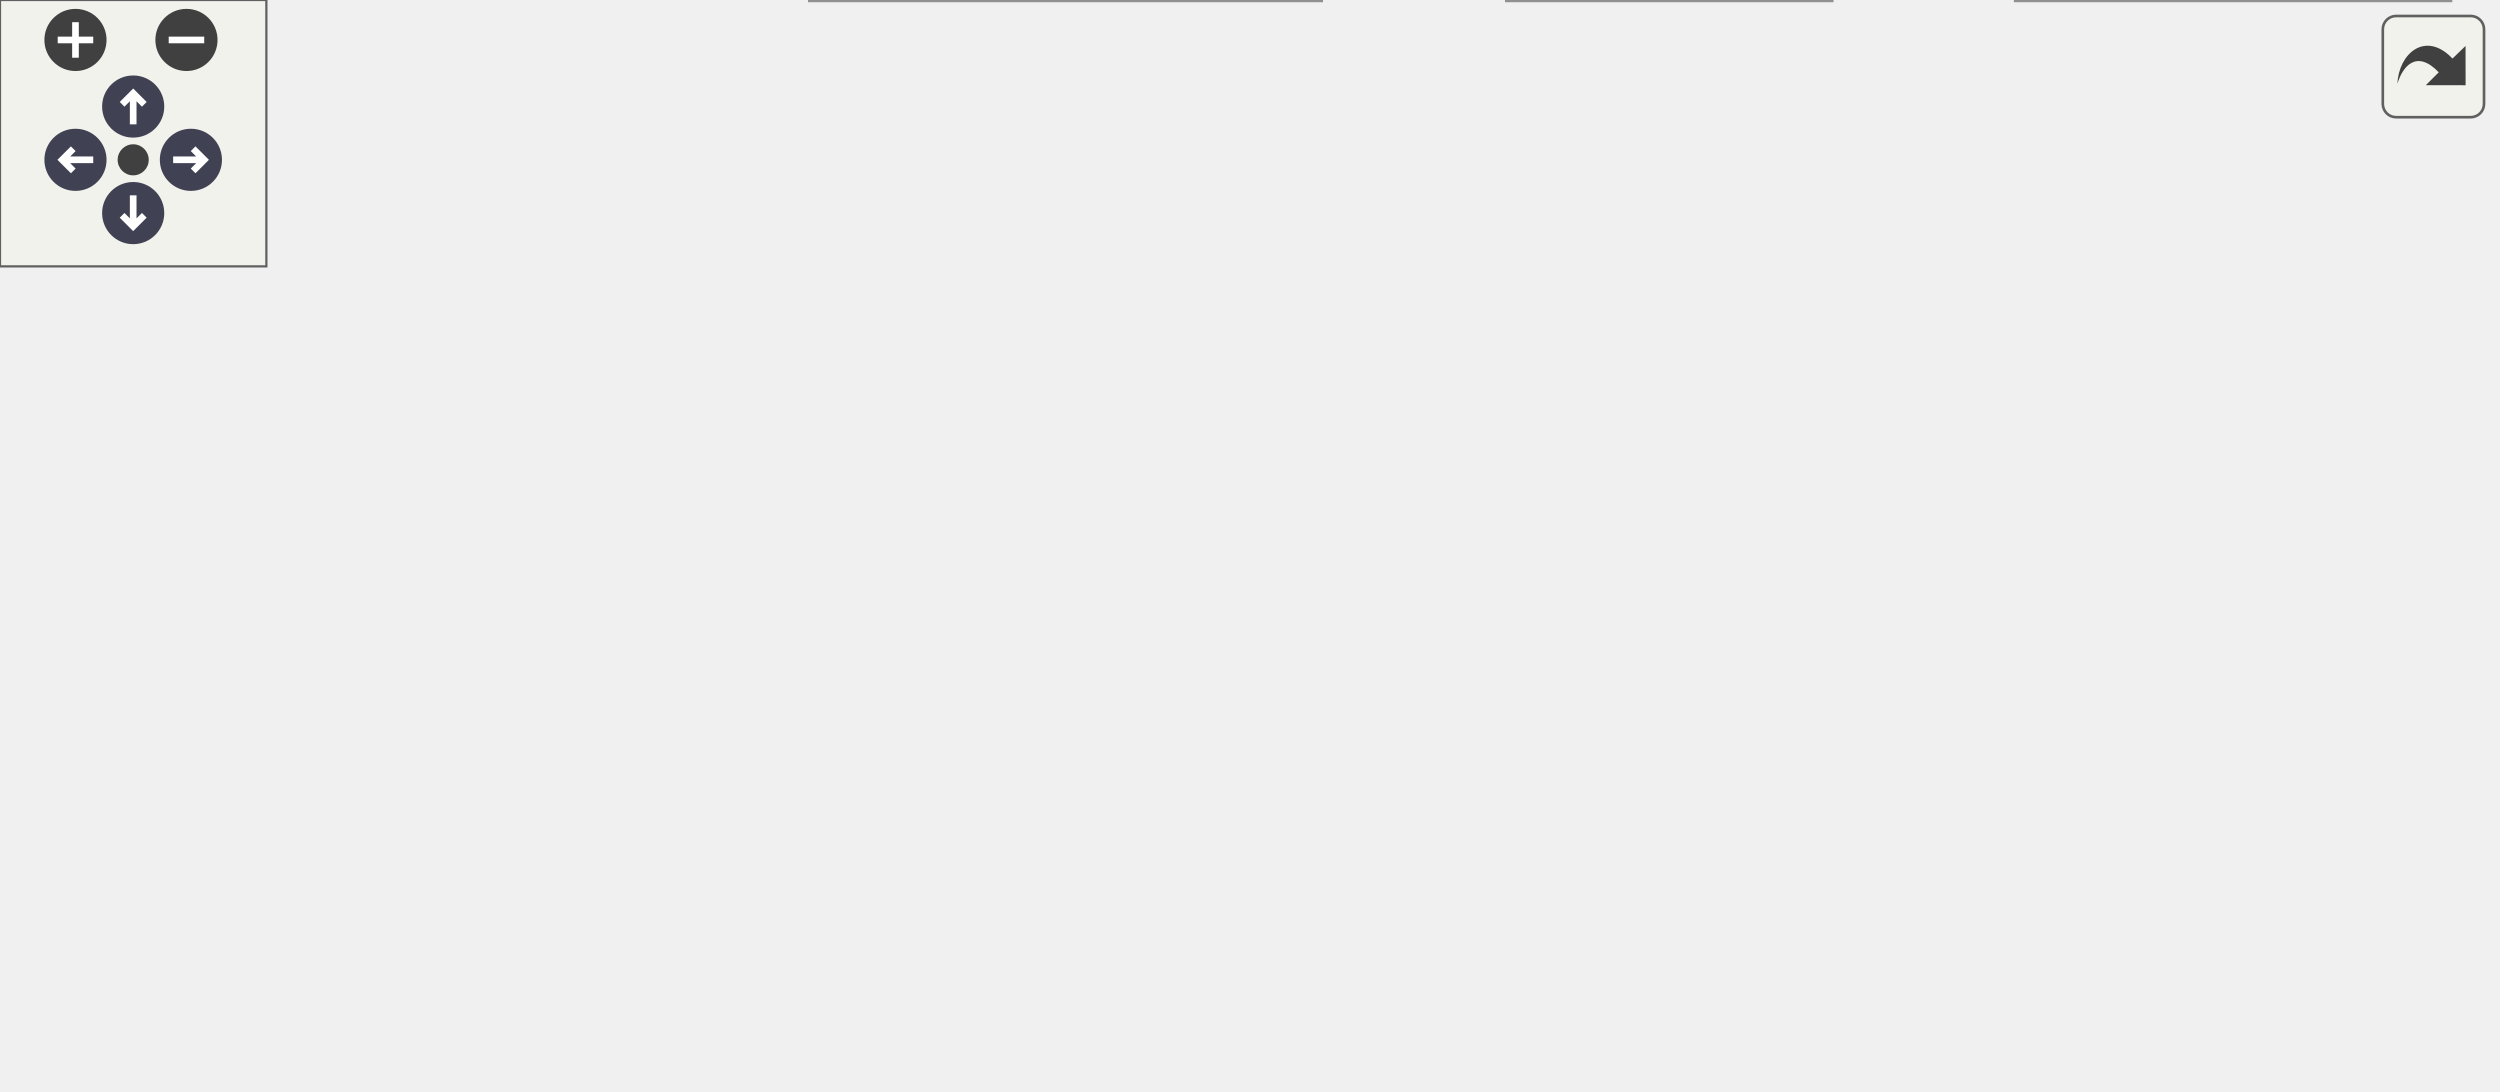
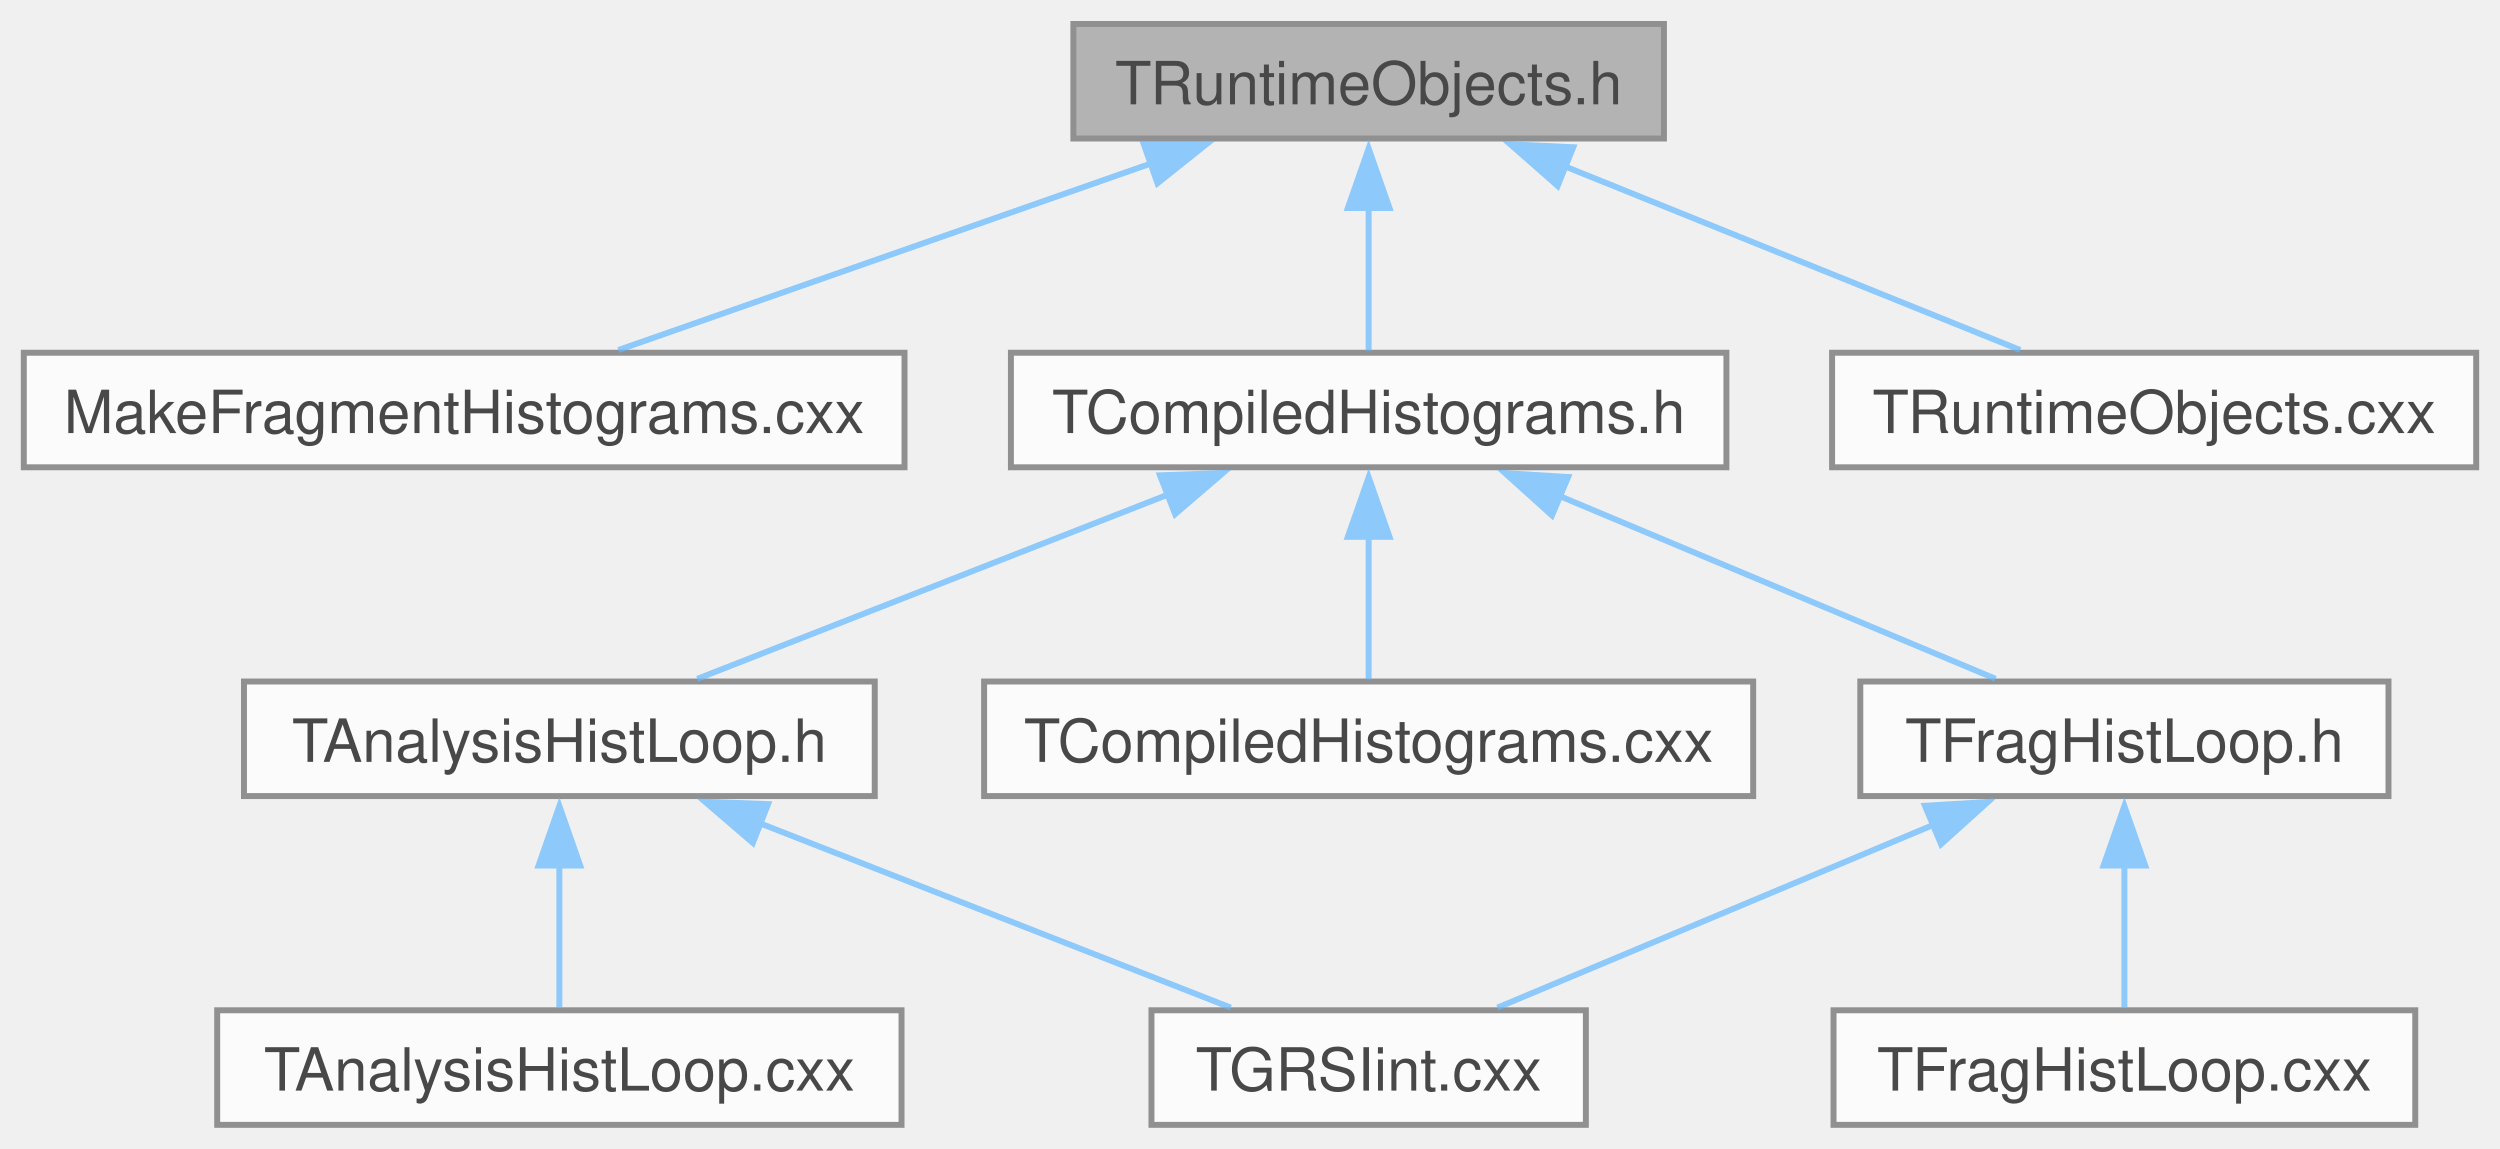
- <svg xmlns="http://www.w3.org/2000/svg" xmlns:xlink="http://www.w3.org/1999/xlink" id="main" version="1.1" xml:space="preserve">
-   <style type="text/css">
+ <svg xmlns="http://www.w3.org/2000/svg" xmlns:xlink="http://www.w3.org/1999/xlink" width="420pt" height="193pt" viewBox="0.00 0.00 420.12 193.00">
+   <svg id="main" version="1.1" xml:space="preserve">
+     <style type="text/css">
.node, .edge {opacity: 0.7;}
.node.selected, .edge.selected {opacity: 1;}
.edge:hover path { stroke: red; }
.edge:hover polygon { stroke: red; fill: red; }
</style>
-   <defs>
-     <circle id="rim" cx="0" cy="0" r="7" />
-     <circle id="rim2" cx="0" cy="0" r="3.5" />
-     <g id="zoomPlus">
-       <use xlink:href="#rim" fill="#404040">
-         <set attributeName="fill" to="#808080" begin="zoomplus.mouseover" end="zoomplus.mouseout" />
-       </use>
-       <path d="M-4,0h8M0,-4v8" fill="none" stroke="white" stroke-width="1.5" pointer-events="none" />
-     </g>
-     <g id="zoomMin">
-       <use xlink:href="#rim" fill="#404040">
-         <set attributeName="fill" to="#808080" begin="zoomminus.mouseover" end="zoomminus.mouseout" />
-       </use>
-       <path d="M-4,0h8" fill="none" stroke="white" stroke-width="1.5" pointer-events="none" />
-     </g>
-     <g id="arrowUp" transform="translate(30 24)">
-       <use xlink:href="#rim" />
-       <path pointer-events="none" fill="none" stroke="white" stroke-width="1.5" d="M0,-3.0v7 M-2.5,-0.5L0,-3.0L2.5,-0.5" />
-     </g>
-     <g id="arrowRight" transform="rotate(90) translate(36 -43)">
-       <use xlink:href="#rim" />
-       <path pointer-events="none" fill="none" stroke="white" stroke-width="1.5" d="M0,-3.0v7 M-2.5,-0.5L0,-3.0L2.5,-0.5" />
-     </g>
-     <g id="arrowDown" transform="rotate(180) translate(-30 -48)">
-       <use xlink:href="#rim" />
-       <path pointer-events="none" fill="none" stroke="white" stroke-width="1.5" d="M0,-3.0v7 M-2.5,-0.5L0,-3.0L2.5,-0.5" />
-     </g>
-     <g id="arrowLeft" transform="rotate(270) translate(-36 17)">
-       <use xlink:href="#rim" />
-       <path pointer-events="none" fill="none" stroke="white" stroke-width="1.5" d="M0,-3.0v7 M-2.5,-0.5L0,-3.0L2.5,-0.5" />
-     </g>
-     <g id="resetDef">
-       <use xlink:href="#rim2" fill="#404040">
-         <set attributeName="fill" to="#808080" begin="reset.mouseover" end="reset.mouseout" />
-       </use>
-     </g>
-   </defs>
-   <svg id="graph" class="graph">
-     <g id="viewport">
-       <g id="Node000001" class="node">
-         <g id="a_Node000001">
-           <a xlink:title=" ">
-             <polygon fill="#999999" stroke="#666666" points="353.62,-185 254.38,-185 254.38,-165.75 353.62,-165.75 353.62,-185" />
-             <text text-anchor="middle" x="304" y="-171.5" font-family="Helvetica,sans-Serif" font-size="10.00">TRuntimeObjects.h</text>
-           </a>
+     <svg id="graph" class="graph">
+       <g id="graph0" class="graph" transform="scale(1 1) rotate(0) translate(4 189)">
+         <g id="Node000001" class="node">
+           <g id="a_Node000001">
+             <a xlink:title=" ">
+               <polygon fill="#999999" stroke="#666666" points="275.62,-185 176.38,-185 176.38,-165.75 275.62,-165.75 275.62,-185" />
+               <text text-anchor="middle" x="226" y="-171.5" font-family="Helvetica,sans-Serif" font-size="10.00">TRuntimeObjects.h</text>
+             </a>
+           </g>
+         </g>
+         <g id="Node000002" class="node">
+           <g id="a_Node000002">
+             <a xlink:href="_make_fragment_histograms_8cxx.html" target="_top" xlink:title=" ">
+               <polygon fill="white" stroke="#666666" points="148,-129.75 0,-129.75 0,-110.5 148,-110.5 148,-129.75" />
+               <text text-anchor="middle" x="74" y="-116.25" font-family="Helvetica,sans-Serif" font-size="10.00">MakeFragmentHistograms.cxx</text>
+             </a>
+           </g>
+         </g>
+         <g id="edge1_Node000001_Node000002" class="edge">
+           <g id="a_edge1_Node000001_Node000002">
+             <a xlink:title=" ">
+               <path fill="none" stroke="#63b8ff" d="M189.4,-161.55C161.76,-151.87 124.52,-138.82 99.91,-130.2" />
+               <polygon fill="#63b8ff" stroke="#63b8ff" points="188.19,-164.84 198.79,-164.84 190.51,-158.23 188.19,-164.84" />
+             </a>
+           </g>
+         </g>
+         <g id="Node000003" class="node">
+           <g id="a_Node000003">
+             <a xlink:href="_t_compiled_histograms_8h.html" target="_top" xlink:title=" ">
+               <polygon fill="white" stroke="#666666" points="286.12,-129.75 165.88,-129.75 165.88,-110.5 286.12,-110.5 286.12,-129.75" />
+               <text text-anchor="middle" x="226" y="-116.25" font-family="Helvetica,sans-Serif" font-size="10.00">TCompiledHistograms.h</text>
+             </a>
+           </g>
+         </g>
+         <g id="edge2_Node000001_Node000003" class="edge">
+           <g id="a_edge2_Node000001_Node000003">
+             <a xlink:title=" ">
+               <path fill="none" stroke="#63b8ff" d="M226,-154.13C226,-145.84 226,-136.67 226,-130.11" />
+               <polygon fill="#63b8ff" stroke="#63b8ff" points="222.5,-154.07 226,-164.07 229.5,-154.07 222.5,-154.07" />
+             </a>
+           </g>
+         </g>
+         <g id="Node000010" class="node">
+           <g id="a_Node000010">
+             <a xlink:href="_t_runtime_objects_8cxx.html" target="_top" xlink:title=" ">
+               <polygon fill="white" stroke="#666666" points="412.12,-129.75 303.88,-129.75 303.88,-110.5 412.12,-110.5 412.12,-129.75" />
+               <text text-anchor="middle" x="358" y="-116.25" font-family="Helvetica,sans-Serif" font-size="10.00">TRuntimeObjects.cxx</text>
+             </a>
+           </g>
+         </g>
+         <g id="edge10_Node000001_Node000010" class="edge">
+           <g id="a_edge10_Node000001_Node000010">
+             <a xlink:title=" ">
+               <path fill="none" stroke="#63b8ff" d="M258.75,-161.16C282.65,-151.52 314.41,-138.71 335.5,-130.2" />
+               <polygon fill="#63b8ff" stroke="#63b8ff" points="257.76,-157.79 249.8,-164.78 260.38,-164.28 257.76,-157.79" />
+             </a>
+           </g>
+         </g>
+         <g id="Node000004" class="node">
+           <g id="a_Node000004">
+             <a xlink:href="_t_analysis_hist_loop_8h.html" target="_top" xlink:title=" ">
+               <polygon fill="white" stroke="#666666" points="143,-74.5 37,-74.5 37,-55.25 143,-55.25 143,-74.5" />
+               <text text-anchor="middle" x="90" y="-61" font-family="Helvetica,sans-Serif" font-size="10.00">TAnalysisHistLoop.h</text>
+             </a>
+           </g>
+         </g>
+         <g id="edge3_Node000003_Node000004" class="edge">
+           <g id="a_edge3_Node000003_Node000004">
+             <a xlink:title=" ">
+               <path fill="none" stroke="#63b8ff" d="M192.26,-105.91C167.64,-96.27 134.91,-83.46 113.18,-74.95" />
+               <polygon fill="#63b8ff" stroke="#63b8ff" points="190.93,-109.15 201.52,-109.54 193.48,-102.63 190.93,-109.15" />
+             </a>
+           </g>
+         </g>
+         <g id="Node000007" class="node">
+           <g id="a_Node000007">
+             <a xlink:href="_t_compiled_histograms_8cxx.html" target="_top" xlink:title=" ">
+               <polygon fill="white" stroke="#666666" points="290.62,-74.5 161.38,-74.5 161.38,-55.25 290.62,-55.25 290.62,-74.5" />
+               <text text-anchor="middle" x="226" y="-61" font-family="Helvetica,sans-Serif" font-size="10.00">TCompiledHistograms.cxx</text>
+             </a>
+           </g>
+         </g>
+         <g id="edge6_Node000003_Node000007" class="edge">
+           <g id="a_edge6_Node000003_Node000007">
+             <a xlink:title=" ">
+               <path fill="none" stroke="#63b8ff" d="M226,-98.88C226,-90.59 226,-81.42 226,-74.86" />
+               <polygon fill="#63b8ff" stroke="#63b8ff" points="222.5,-98.82 226,-108.82 229.5,-98.82 222.5,-98.82" />
+             </a>
+           </g>
+         </g>
+         <g id="Node000008" class="node">
+           <g id="a_Node000008">
+             <a xlink:href="_t_frag_hist_loop_8h.html" target="_top" xlink:title=" ">
+               <polygon fill="white" stroke="#666666" points="397.38,-74.5 308.62,-74.5 308.62,-55.25 397.38,-55.25 397.38,-74.5" />
+               <text text-anchor="middle" x="353" y="-61" font-family="Helvetica,sans-Serif" font-size="10.00">TFragHistLoop.h</text>
+             </a>
+           </g>
+         </g>
+         <g id="edge7_Node000003_Node000008" class="edge">
+           <g id="a_edge7_Node000003_Node000008">
+             <a xlink:title=" ">
+               <path fill="none" stroke="#63b8ff" d="M258.13,-105.65C281.05,-96.04 311.25,-83.38 331.35,-74.95" />
+               <polygon fill="#63b8ff" stroke="#63b8ff" points="256.81,-102.41 248.94,-109.51 259.52,-108.87 256.81,-102.41" />
+             </a>
+           </g>
+         </g>
+         <g id="Node000005" class="node">
+           <g id="a_Node000005">
+             <a xlink:href="_t_analysis_hist_loop_8cxx.html" target="_top" xlink:title=" ">
+               <polygon fill="white" stroke="#666666" points="147.5,-19.25 32.5,-19.25 32.5,0 147.5,0 147.5,-19.25" />
+               <text text-anchor="middle" x="90" y="-5.75" font-family="Helvetica,sans-Serif" font-size="10.00">TAnalysisHistLoop.cxx</text>
+             </a>
+           </g>
+         </g>
+         <g id="edge4_Node000004_Node000005" class="edge">
+           <g id="a_edge4_Node000004_Node000005">
+             <a xlink:title=" ">
+               <path fill="none" stroke="#63b8ff" d="M90,-43.63C90,-35.34 90,-26.17 90,-19.61" />
+               <polygon fill="#63b8ff" stroke="#63b8ff" points="86.5,-43.57 90,-53.57 93.5,-43.57 86.5,-43.57" />
+             </a>
+           </g>
+         </g>
+         <g id="Node000006" class="node">
+           <g id="a_Node000006">
+             <a xlink:href="_t_g_r_s_iint_8cxx.html" target="_top" xlink:title=" ">
+               <polygon fill="white" stroke="#666666" points="262.5,-19.25 189.5,-19.25 189.5,0 262.5,0 262.5,-19.25" />
+               <text text-anchor="middle" x="226" y="-5.75" font-family="Helvetica,sans-Serif" font-size="10.00">TGRSIint.cxx</text>
+             </a>
+           </g>
+         </g>
+         <g id="edge5_Node000004_Node000006" class="edge">
+           <g id="a_edge5_Node000004_Node000006">
+             <a xlink:title=" ">
+               <path fill="none" stroke="#63b8ff" d="M123.74,-50.66C148.36,-41.02 181.09,-28.21 202.82,-19.7" />
+               <polygon fill="#63b8ff" stroke="#63b8ff" points="122.52,-47.38 114.48,-54.29 125.07,-53.9 122.52,-47.38" />
+             </a>
+           </g>
+         </g>
+         <g id="edge9_Node000008_Node000006" class="edge">
+           <g id="a_edge9_Node000008_Node000006">
+             <a xlink:title=" ">
+               <path fill="none" stroke="#63b8ff" d="M320.87,-50.4C297.95,-40.79 267.75,-28.13 247.65,-19.7" />
+               <polygon fill="#63b8ff" stroke="#63b8ff" points="319.48,-53.62 330.06,-54.26 322.19,-47.16 319.48,-53.62" />
+             </a>
+           </g>
+         </g>
+         <g id="Node000009" class="node">
+           <g id="a_Node000009">
+             <a xlink:href="_t_frag_hist_loop_8cxx.html" target="_top" xlink:title=" ">
+               <polygon fill="white" stroke="#666666" points="401.88,-19.25 304.12,-19.25 304.12,0 401.88,0 401.88,-19.25" />
+               <text text-anchor="middle" x="353" y="-5.75" font-family="Helvetica,sans-Serif" font-size="10.00">TFragHistLoop.cxx</text>
+             </a>
+           </g>
+         </g>
+         <g id="edge8_Node000008_Node000009" class="edge">
+           <g id="a_edge8_Node000008_Node000009">
+             <a xlink:title=" ">
+               <path fill="none" stroke="#63b8ff" d="M353,-43.63C353,-35.34 353,-26.17 353,-19.61" />
+               <polygon fill="#63b8ff" stroke="#63b8ff" points="349.5,-43.57 353,-53.57 356.5,-43.57 349.5,-43.57" />
+             </a>
+           </g>
        </g>
      </g>
-       <g id="Node000002" class="node">
-         <g id="a_Node000002">
-           <a xlink:href="_make_fragment_histograms_8cxx.html" target="_top" xlink:title=" ">
-             <polygon fill="white" stroke="#666666" points="148,-129.75 0,-129.75 0,-110.5 148,-110.5 148,-129.75" />
-             <text text-anchor="middle" x="74" y="-116.25" font-family="Helvetica,sans-Serif" font-size="10.00">MakeFragmentHistograms.cxx</text>
-           </a>
-         </g>
-       </g>
-       <g id="edge1_Node000001_Node000002" class="edge">
-         <g id="a_edge1_Node000001_Node000002">
-           <a xlink:title=" ">
-             <path fill="none" stroke="#63b8ff" d="M253.56,-162.7C211.31,-152.91 151.84,-139.15 113.12,-130.18" />
-             <polygon fill="#63b8ff" stroke="#63b8ff" points="252.72,-166.09 263.25,-164.94 254.3,-159.27 252.72,-166.09" />
-           </a>
-         </g>
-       </g>
-       <g id="Node000003" class="node">
-         <g id="a_Node000003">
-           <a xlink:href="_make_griffin_histograms_8cxx.html" target="_top" xlink:title=" ">
-             <polygon fill="white" stroke="#666666" points="297.75,-129.75 166.25,-129.75 166.25,-110.5 297.75,-110.5 297.75,-129.75" />
-             <text text-anchor="middle" x="232" y="-116.25" font-family="Helvetica,sans-Serif" font-size="10.00">MakeGriffinHistograms.cxx</text>
-           </a>
-         </g>
-       </g>
-       <g id="edge2_Node000001_Node000003" class="edge">
-         <g id="a_edge2_Node000001_Node000003">
-           <a xlink:title=" ">
-             <path fill="none" stroke="#63b8ff" d="M282.83,-158.72C270.19,-149.37 254.59,-137.83 244.03,-130.02" />
-             <polygon fill="#63b8ff" stroke="#63b8ff" points="280.45,-161.31 290.57,-164.44 284.61,-155.68 280.45,-161.31" />
-           </a>
-         </g>
-       </g>
-       <g id="Node000004" class="node">
-         <g id="a_Node000004">
-           <a xlink:href="_t_compiled_histograms_8h.html" target="_top" xlink:title=" ">
-             <polygon fill="white" stroke="#666666" points="436.12,-129.75 315.88,-129.75 315.88,-110.5 436.12,-110.5 436.12,-129.75" />
-             <text text-anchor="middle" x="376" y="-116.25" font-family="Helvetica,sans-Serif" font-size="10.00">TCompiledHistograms.h</text>
-           </a>
-         </g>
-       </g>
-       <g id="edge3_Node000001_Node000004" class="edge">
-         <g id="a_edge3_Node000001_Node000004">
-           <a xlink:title=" ">
-             <path fill="none" stroke="#63b8ff" d="M325.17,-158.72C337.81,-149.37 353.41,-137.83 363.97,-130.02" />
-             <polygon fill="#63b8ff" stroke="#63b8ff" points="323.39,-155.68 317.43,-164.44 327.55,-161.31 323.39,-155.68" />
-           </a>
-         </g>
-       </g>
-       <g id="Node000011" class="node">
-         <g id="a_Node000011">
-           <a xlink:href="_t_runtime_objects_8cxx.html" target="_top" xlink:title=" ">
-             <polygon fill="white" stroke="#666666" points="562.12,-129.75 453.88,-129.75 453.88,-110.5 562.12,-110.5 562.12,-129.75" />
-             <text text-anchor="middle" x="508" y="-116.25" font-family="Helvetica,sans-Serif" font-size="10.00">TRuntimeObjects.cxx</text>
-           </a>
-         </g>
-       </g>
-       <g id="edge11_Node000001_Node000011" class="edge">
-         <g id="a_edge11_Node000001_Node000011">
-           <a xlink:title=" ">
-             <path fill="none" stroke="#63b8ff" d="M349.7,-162.45C387.09,-152.69 439.17,-139.09 473.22,-130.2" />
-             <polygon fill="#63b8ff" stroke="#63b8ff" points="348.86,-159.05 340.07,-164.96 350.63,-165.82 348.86,-159.05" />
-           </a>
-         </g>
-       </g>
-       <g id="Node000005" class="node">
-         <g id="a_Node000005">
-           <a xlink:href="_t_analysis_hist_loop_8h.html" target="_top" xlink:title=" ">
-             <polygon fill="white" stroke="#666666" points="293,-74.5 187,-74.5 187,-55.25 293,-55.25 293,-74.5" />
-             <text text-anchor="middle" x="240" y="-61" font-family="Helvetica,sans-Serif" font-size="10.00">TAnalysisHistLoop.h</text>
-           </a>
-         </g>
-       </g>
-       <g id="edge4_Node000004_Node000005" class="edge">
-         <g id="a_edge4_Node000004_Node000005">
-           <a xlink:title=" ">
-             <path fill="none" stroke="#63b8ff" d="M342.26,-105.91C317.64,-96.27 284.91,-83.46 263.18,-74.95" />
-             <polygon fill="#63b8ff" stroke="#63b8ff" points="340.93,-109.15 351.52,-109.54 343.48,-102.63 340.93,-109.15" />
-           </a>
-         </g>
-       </g>
-       <g id="Node000008" class="node">
-         <g id="a_Node000008">
-           <a xlink:href="_t_compiled_histograms_8cxx.html" target="_top" xlink:title=" ">
-             <polygon fill="white" stroke="#666666" points="440.62,-74.5 311.38,-74.5 311.38,-55.25 440.62,-55.25 440.62,-74.5" />
-             <text text-anchor="middle" x="376" y="-61" font-family="Helvetica,sans-Serif" font-size="10.00">TCompiledHistograms.cxx</text>
-           </a>
-         </g>
-       </g>
-       <g id="edge7_Node000004_Node000008" class="edge">
-         <g id="a_edge7_Node000004_Node000008">
-           <a xlink:title=" ">
-             <path fill="none" stroke="#63b8ff" d="M376,-98.88C376,-90.59 376,-81.42 376,-74.86" />
-             <polygon fill="#63b8ff" stroke="#63b8ff" points="372.5,-98.82 376,-108.82 379.5,-98.82 372.5,-98.82" />
-           </a>
-         </g>
-       </g>
-       <g id="Node000009" class="node">
-         <g id="a_Node000009">
-           <a xlink:href="_t_frag_hist_loop_8h.html" target="_top" xlink:title=" ">
-             <polygon fill="white" stroke="#666666" points="547.38,-74.5 458.62,-74.5 458.62,-55.25 547.38,-55.25 547.38,-74.5" />
-             <text text-anchor="middle" x="503" y="-61" font-family="Helvetica,sans-Serif" font-size="10.00">TFragHistLoop.h</text>
-           </a>
-         </g>
-       </g>
-       <g id="edge8_Node000004_Node000009" class="edge">
-         <g id="a_edge8_Node000004_Node000009">
-           <a xlink:title=" ">
-             <path fill="none" stroke="#63b8ff" d="M408.13,-105.65C431.05,-96.04 461.25,-83.38 481.35,-74.95" />
-             <polygon fill="#63b8ff" stroke="#63b8ff" points="406.81,-102.41 398.94,-109.51 409.52,-108.87 406.81,-102.41" />
-           </a>
-         </g>
-       </g>
-       <g id="Node000006" class="node">
-         <g id="a_Node000006">
-           <a xlink:href="_t_analysis_hist_loop_8cxx.html" target="_top" xlink:title=" ">
-             <polygon fill="white" stroke="#666666" points="297.5,-19.25 182.5,-19.25 182.5,0 297.5,0 297.5,-19.25" />
-             <text text-anchor="middle" x="240" y="-5.75" font-family="Helvetica,sans-Serif" font-size="10.00">TAnalysisHistLoop.cxx</text>
-           </a>
-         </g>
-       </g>
-       <g id="edge5_Node000005_Node000006" class="edge">
-         <g id="a_edge5_Node000005_Node000006">
-           <a xlink:title=" ">
-             <path fill="none" stroke="#63b8ff" d="M240,-43.63C240,-35.34 240,-26.17 240,-19.61" />
-             <polygon fill="#63b8ff" stroke="#63b8ff" points="236.5,-43.57 240,-53.57 243.5,-43.57 236.5,-43.57" />
-           </a>
-         </g>
-       </g>
-       <g id="Node000007" class="node">
-         <g id="a_Node000007">
-           <a xlink:href="_t_g_r_s_iint_8cxx.html" target="_top" xlink:title=" ">
-             <polygon fill="white" stroke="#666666" points="412.5,-19.25 339.5,-19.25 339.5,0 412.5,0 412.5,-19.25" />
-             <text text-anchor="middle" x="376" y="-5.75" font-family="Helvetica,sans-Serif" font-size="10.00">TGRSIint.cxx</text>
-           </a>
-         </g>
-       </g>
-       <g id="edge6_Node000005_Node000007" class="edge">
-         <g id="a_edge6_Node000005_Node000007">
-           <a xlink:title=" ">
-             <path fill="none" stroke="#63b8ff" d="M273.74,-50.66C298.36,-41.02 331.09,-28.21 352.82,-19.7" />
-             <polygon fill="#63b8ff" stroke="#63b8ff" points="272.52,-47.38 264.48,-54.29 275.07,-53.9 272.52,-47.38" />
-           </a>
-         </g>
-       </g>
-       <g id="edge10_Node000009_Node000007" class="edge">
-         <g id="a_edge10_Node000009_Node000007">
-           <a xlink:title=" ">
-             <path fill="none" stroke="#63b8ff" d="M470.87,-50.4C447.95,-40.79 417.75,-28.13 397.65,-19.7" />
-             <polygon fill="#63b8ff" stroke="#63b8ff" points="469.48,-53.62 480.06,-54.26 472.19,-47.16 469.48,-53.62" />
-           </a>
-         </g>
-       </g>
-       <g id="Node000010" class="node">
-         <g id="a_Node000010">
-           <a xlink:href="_t_frag_hist_loop_8cxx.html" target="_top" xlink:title=" ">
-             <polygon fill="white" stroke="#666666" points="551.88,-19.25 454.12,-19.25 454.12,0 551.88,0 551.88,-19.25" />
-             <text text-anchor="middle" x="503" y="-5.75" font-family="Helvetica,sans-Serif" font-size="10.00">TFragHistLoop.cxx</text>
-           </a>
-         </g>
-       </g>
-       <g id="edge9_Node000009_Node000010" class="edge">
-         <g id="a_edge9_Node000009_Node000010">
-           <a xlink:title=" ">
-             <path fill="none" stroke="#63b8ff" d="M503,-43.63C503,-35.34 503,-26.17 503,-19.61" />
-             <polygon fill="#63b8ff" stroke="#63b8ff" points="499.5,-43.57 503,-53.57 506.5,-43.57 499.5,-43.57" />
-           </a>
-         </g>
-       </g>
-     </g>
-   </svg>
-   <g id="navigator" transform="translate(0 0)" fill="#404254">
-     <rect fill="#f2f5e9" fill-opacity="0.5" stroke="#606060" stroke-width=".5" x="0" y="0" width="60" height="60" />
-     <use id="zoomplus" xlink:href="#zoomPlus" x="17" y="9" />
-     <use id="zoomminus" xlink:href="#zoomMin" x="42" y="9" />
-     <use id="reset" xlink:href="#resetDef" x="30" y="36" />
-     <use id="arrowup" xlink:href="#arrowUp" x="0" y="0" />
-     <use id="arrowright" xlink:href="#arrowRight" x="0" y="0" />
-     <use id="arrowdown" xlink:href="#arrowDown" x="0" y="0" />
-     <use id="arrowleft" xlink:href="#arrowLeft" x="0" y="0" />
-   </g>
-   <svg viewBox="0 0 15 15" width="100%" height="30px" preserveAspectRatio="xMaxYMin meet">
-     <g id="arrow_out" transform="scale(0.3 0.3)">
-       <a xlink:href="_t_runtime_objects_8h__dep__incl_org.svg" target="_base">
-         <rect id="button" ry="5" rx="5" y="6" x="6" height="38" width="38" fill="#f2f5e9" fill-opacity="0.5" stroke="#606060" stroke-width="1.0" />
-         <path id="arrow" d="M 11.5,31.437 C 11.94,20.098 22.043,11.323 32.159,21.979 L 37.069,17.246 C 37.069,17.246 37.088,32 37.088,32 L 22.16,31.978 C 22.16,31.978 26.998,27.14 26.998,27.14 C 18.529,18.264 13.292,25.23 11.5,31.437 z" style="fill:#404040;" />
-       </a>
-     </g>
+     </svg>
  </svg>
  <style type="text/css">

[data-mouse-over-selected='false'] { opacity: 0.7; }
[data-mouse-over-selected='true']  { opacity: 1.0; }

</style>
</svg>
